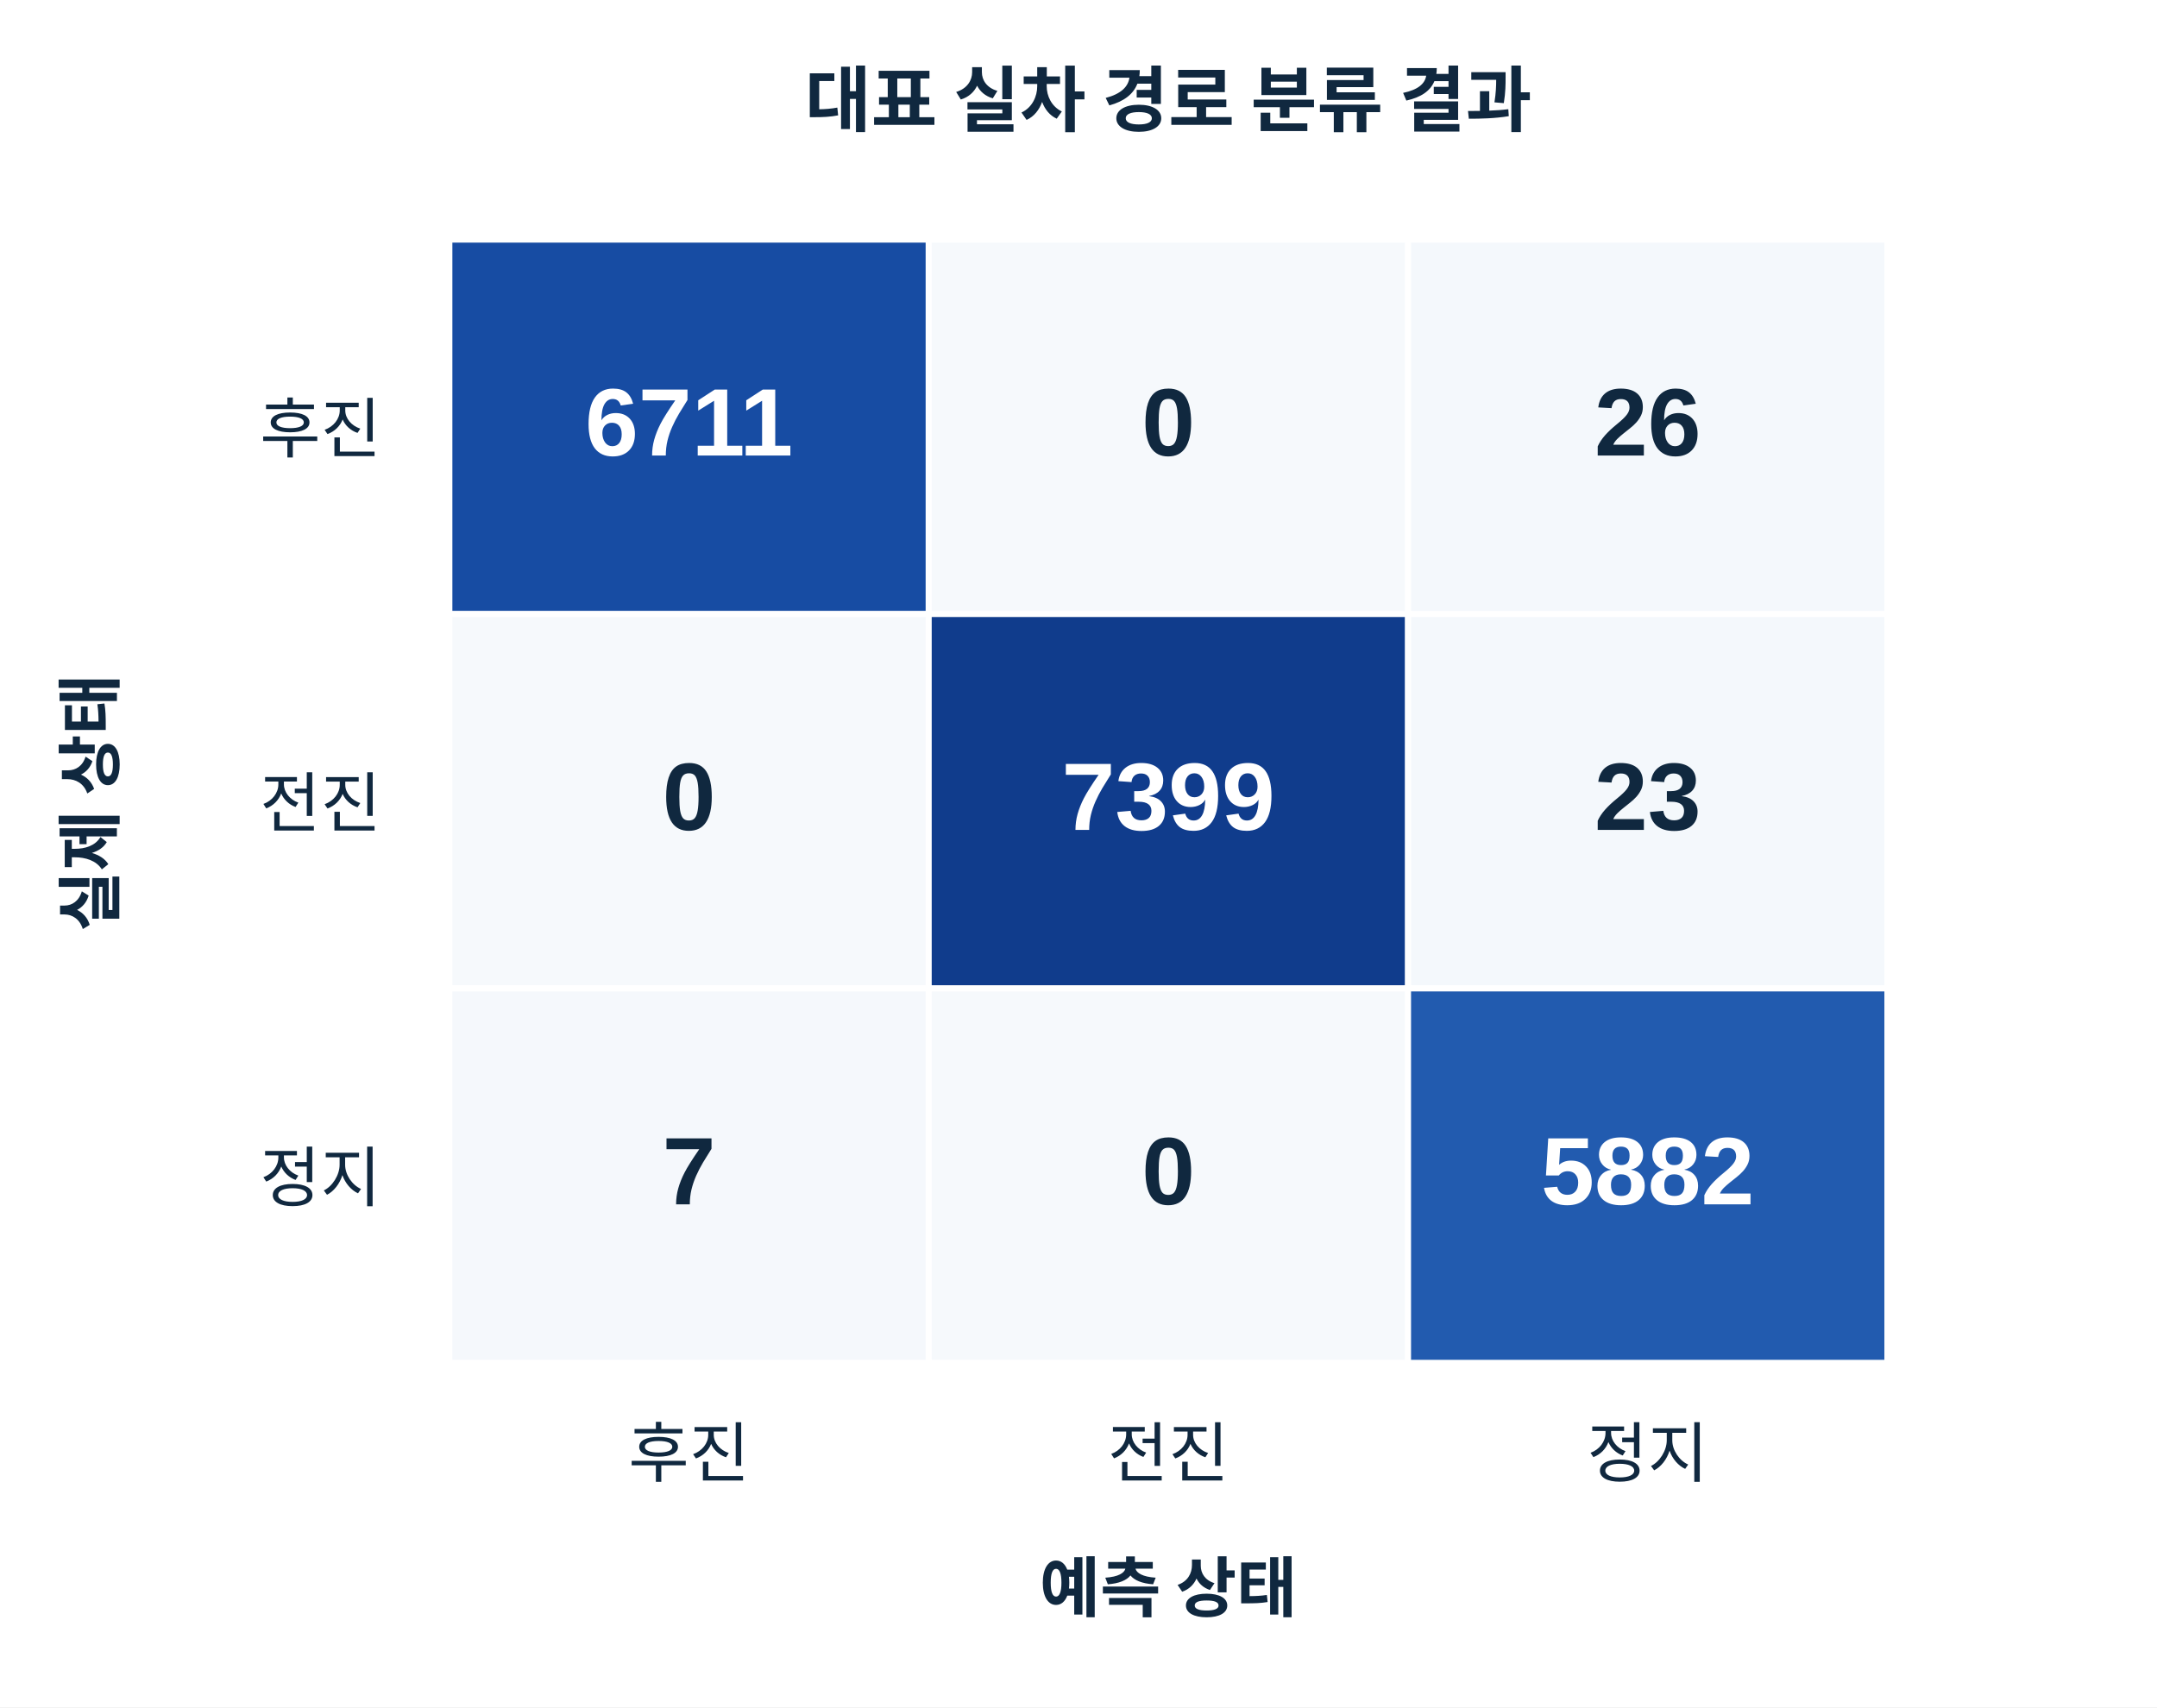
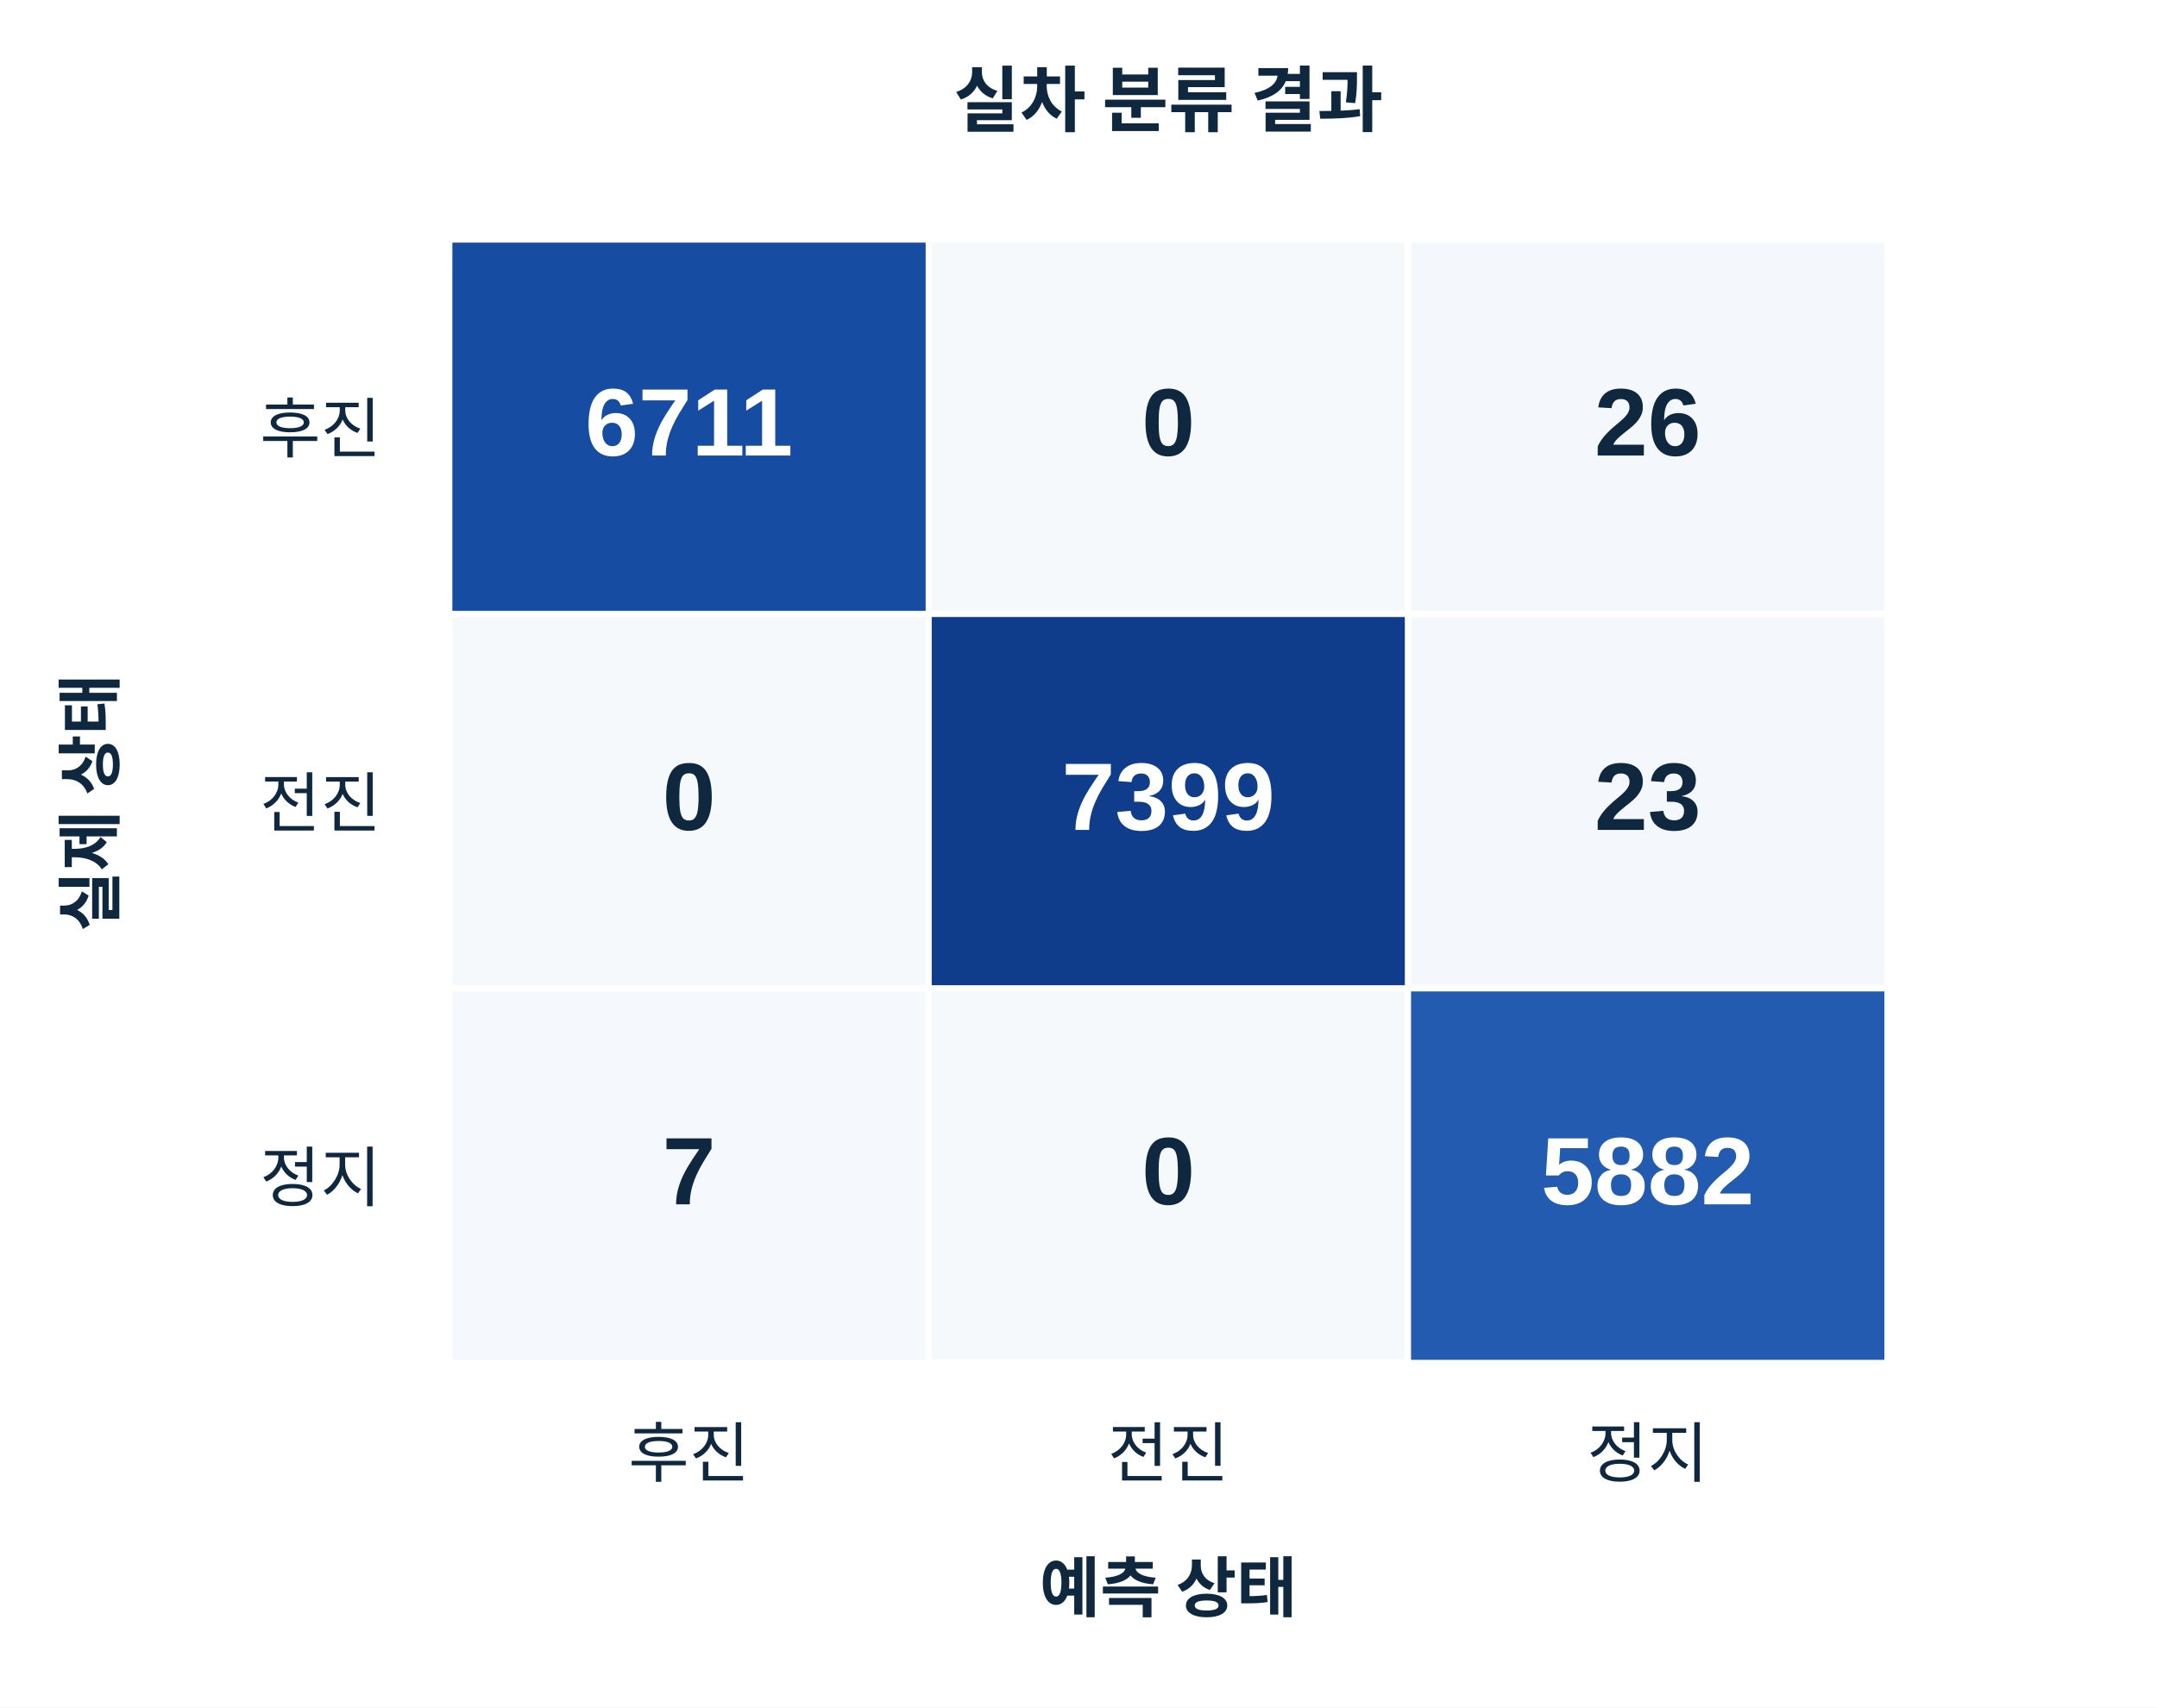
<svg xmlns="http://www.w3.org/2000/svg" viewBox="0 0 720 570" role="img" aria-labelledby="title desc">
  <rect width="720" height="570" fill="white" />
  <g font-family="Arial, 'Noto Sans KR', sans-serif" fill="#10283f" text-anchor="middle">
-     <text x="390" y="42" font-size="24" font-weight="700">대표 실차 경로 분류 결과</text>
+     <text x="390" y="42" font-size="24" font-weight="700">실차 분류 결과</text>
    <g stroke="white" stroke-width="2">
      <rect x="150" y="80" width="160" height="125" fill="#174ca3" />
      <rect x="310" y="80" width="160" height="125" fill="#f6f9fc" />
      <rect x="470" y="80" width="160" height="125" fill="#f4f8fc" />
      <rect x="150" y="205" width="160" height="125" fill="#f6f9fc" />
      <rect x="310" y="205" width="160" height="125" fill="#103c8c" />
      <rect x="470" y="205" width="160" height="125" fill="#f4f8fc" />
      <rect x="150" y="330" width="160" height="125" fill="#f5f8fc" />
      <rect x="310" y="330" width="160" height="125" fill="#f6f9fc" />
      <rect x="470" y="330" width="160" height="125" fill="#225baf" />
    </g>
    <g font-size="32" font-weight="700" dominant-baseline="middle">
      <text x="230" y="143" fill="white">6711</text>
      <text x="390" y="143">0</text>
      <text x="550" y="143">26</text>
      <text x="230" y="268">0</text>
      <text x="390" y="268" fill="white">7399</text>
      <text x="550" y="268">23</text>
      <text x="230" y="393">7</text>
      <text x="390" y="393">0</text>
      <text x="550" y="393" fill="white">5882</text>
    </g>
    <g font-size="22">
      <text x="230" y="493">후진</text>
      <text x="390" y="493">전진</text>
      <text x="550" y="493">정지</text>
      <text x="107" y="151">후진</text>
      <text x="107" y="276">전진</text>
      <text x="107" y="401">정지</text>
      <text x="390" y="538" font-weight="700">예측 상태</text>
      <text x="38" y="268" font-weight="700" transform="rotate(-90 38 268)">실제 상태</text>
    </g>
  </g>
</svg>
